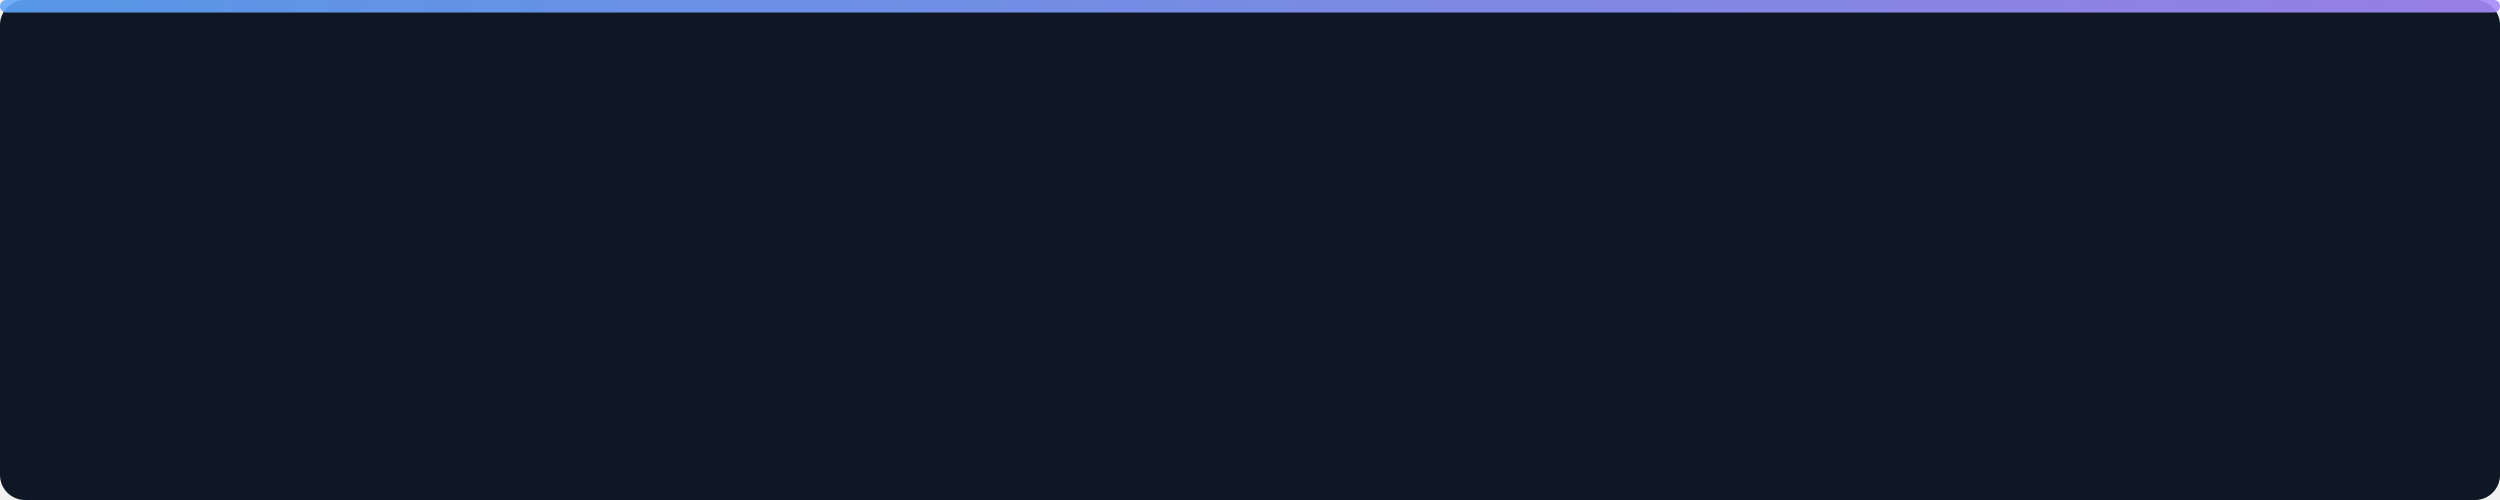
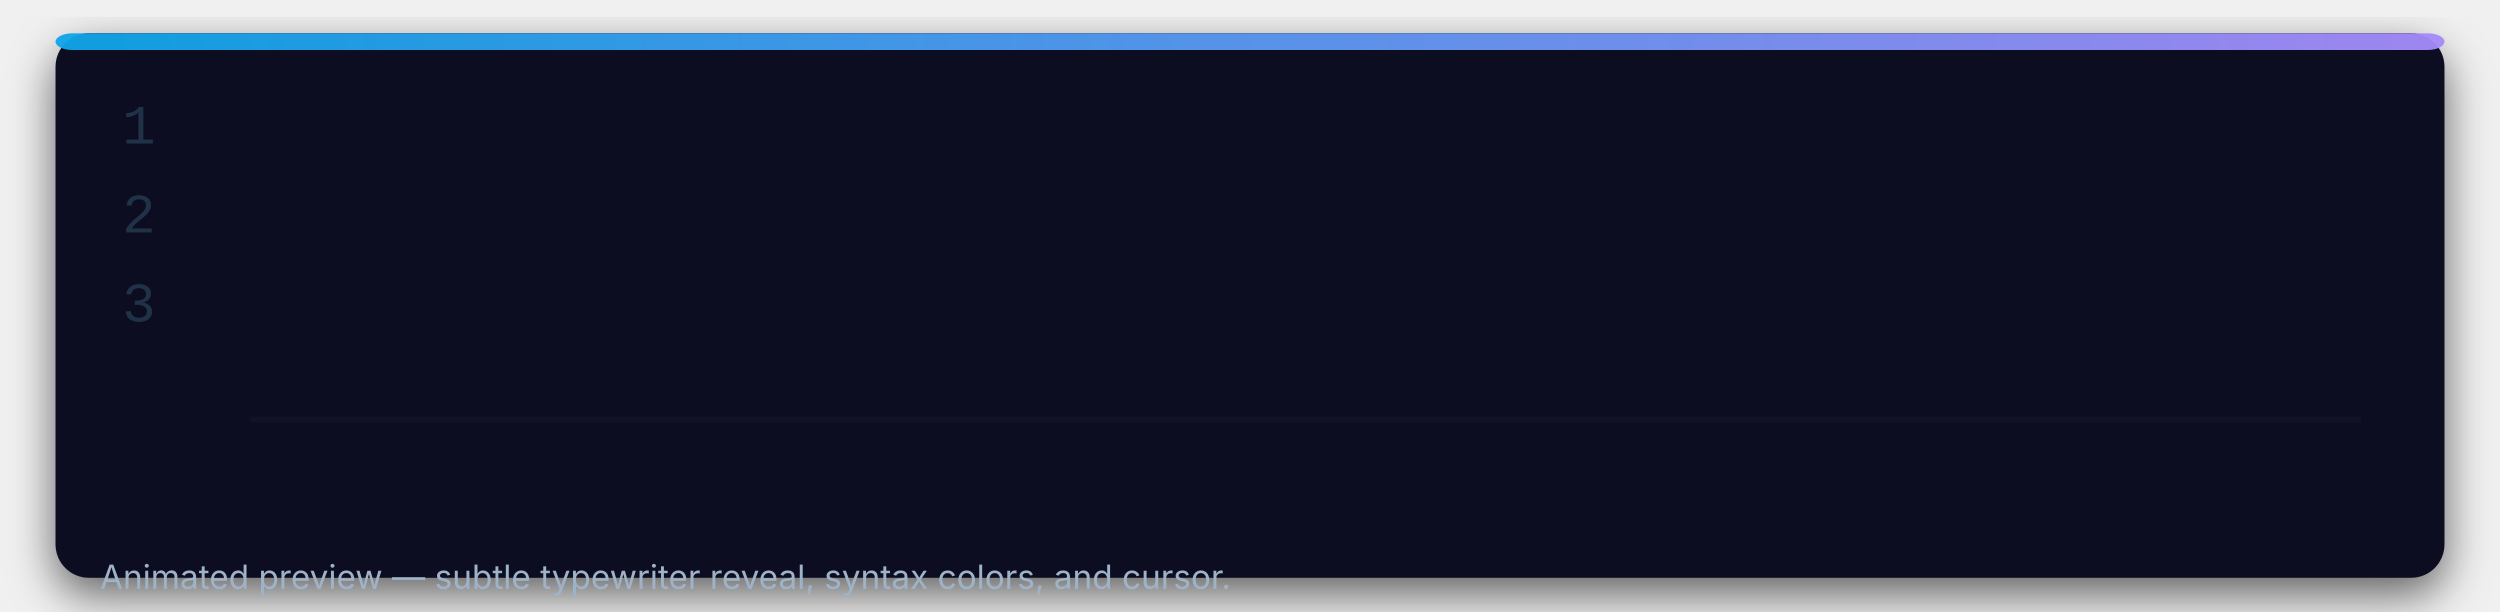
- <svg xmlns="http://www.w3.org/2000/svg" viewBox="0 0 800 160" width="800" height="160">
+ <svg xmlns="http://www.w3.org/2000/svg" viewBox="0 0 900 220" width="900" height="220" role="img" aria-label="Animated code typing preview">
  <defs>
-     <linearGradient id="g" x1="0" x2="1">
-       <stop offset="0" stop-color="#60a5fa" />
+     <linearGradient id="grad" x1="0" x2="1">
+       <stop offset="0" stop-color="#0ea5e9" />
      <stop offset="1" stop-color="#a78bfa" />
    </linearGradient>
+     <filter id="shadow" x="-50%" y="-50%" width="200%" height="200%">
+       <feDropShadow dx="0" dy="6" stdDeviation="8" flood-color="#000" flood-opacity="0.6" />
+     </filter>
+     <mask id="m1">
+       <rect x="0" y="0" width="0" height="100%" fill="#fff">
+         <animate attributeName="width" from="0" to="760" begin="0.2s" dur="1.2s" fill="freeze" />
+       </rect>
+     </mask>
+     <mask id="m2">
+       <rect x="0" y="0" width="0" height="100%" fill="#fff">
+         <animate attributeName="width" from="0" to="760" begin="1.5s" dur="1.6s" fill="freeze" />
+       </rect>
+     </mask>
+     <mask id="m3">
+       <rect x="0" y="0" width="0" height="100%" fill="#fff">
+         <animate attributeName="width" from="0" to="760" begin="3.4s" dur="1.6s" fill="freeze" />
+       </rect>
+     </mask>
    <style>
-       .bg { fill: #0f1724; }
-       .line { font: 20px/1.2 "SFMono-Regular", "Consolas", "Liberation Mono", Menlo, monospace; }
-       .c1 { fill: #9ae6b4; }
-       .c2 { fill: #93c5fd; }
-       .c3 { fill: #fca5a5; }
-       .cursor { fill: #9ae6b4; }
+       .bg { fill: #071024; }
+       .panel { rx:12; filter:url(#shadow); }
+       .line { font-family: "SFMono-Regular", Consolas, "Liberation Mono", Menlo, monospace; font-size:20px; dominant-baseline:middle; }
+       .comment { fill:#60a5fa; opacity:0.95 }
+       .kw { fill:#fca5a5 }
+       .str { fill:#9ae6b4 }
+       .fn { fill:#93c5fd }
+       .cursor { fill:#9ae6b4 }
    </style>
  </defs>
-   <rect class="bg" width="100%" height="100%" rx="8" />
-   <text x="28" y="42" class="line c1" opacity="0">
-     <tspan id="l1">// Welcome to ziidcompany.space-z.ai</tspan>
-     <animate attributeName="opacity" from="0" to="1" begin="0.2s" dur="0.6s" fill="freeze" />
-   </text>
-   <text x="28" y="74" class="line c2" opacity="0">
-     <tspan id="l2">const product = "https-ziidcompany.space-z.ai";</tspan>
-     <animate attributeName="opacity" from="0" to="1" begin="0.9s" dur="0.6s" fill="freeze" />
-   </text>
-   <text x="28" y="106" class="line c3" opacity="0">
-     <tspan id="l3">console.log(`Launching ${product}...`);</tspan>
-     <animate attributeName="opacity" from="0" to="1" begin="1.6s" dur="0.6s" fill="freeze" />
-   </text>
-   <rect id="cursor" x="420" y="86" width="8" height="20" class="cursor" opacity="0">
-     <animate attributeName="opacity" values="0;1;0" dur="1s" begin="2.3s" repeatCount="indefinite" />
-   </rect>
-   <rect x="0" y="0" width="100%" height="4" fill="url(#g)" opacity="0.9" rx="2" />
+   <rect class="bg panel" x="20" y="12" width="860" height="196" />
+   <rect x="20" y="12" width="860" height="6" rx="6" fill="url(#grad)" opacity="0.95" />
+   <g transform="translate(44,46)">
+     <text class="line" x="0" y="0" fill="#203247" font-size="16">1</text>
+     <text class="line" x="0" y="32" fill="#203247" font-size="16">2</text>
+     <text class="line" x="0" y="64" fill="#203247" font-size="16">3</text>
+   </g>
+   <g transform="translate(90,40)">
+     <g mask="url(#m1)">
+       <text class="line comment" x="0" y="0">// Welcome to ziidcompany.space-z.ai — experimental</text>
+     </g>
+     <g transform="translate(0,32)" mask="url(#m2)">
+       <tspan class="line kw" x="0" y="0">const </tspan>
+       <tspan class="line fn" x="70" y="0">product</tspan>
+       <tspan class="line" x="150" y="0"> = </tspan>
+       <tspan class="line str" x="188" y="0">"https-ziidcompany.space-z.ai"</tspan>
+       <tspan class="line" x="468" y="0">;</tspan>
+     </g>
+     <g transform="translate(0,64)" mask="url(#m3)">
+       <tspan class="line fn" x="0" y="0">console</tspan>
+       <tspan class="line" x="82" y="0">.</tspan>
+       <tspan class="line fn" x="90" y="0">log</tspan>
+       <tspan class="line" x="122" y="0">(</tspan>
+       <tspan class="line str" x="128" y="0">`Launching ${product}...`</tspan>
+       <tspan class="line" x="362" y="0">);</tspan>
+     </g>
+     <rect x="388" y="52" width="10" height="20" class="cursor" opacity="0">
+       <animate attributeName="opacity" values="0;1;0" dur="1s" begin="5.2s" repeatCount="indefinite" />
+     </rect>
+     <rect x="0" y="110" width="760" height="2" fill="rgba(255,255,255,0.02)" />
+   </g>
+   <text x="36" y="212" fill="#9fb3c8" font-family="Inter, sans-serif" font-size="12">Animated preview — subtle typewriter reveal, syntax colors, and cursor.</text>
</svg>
